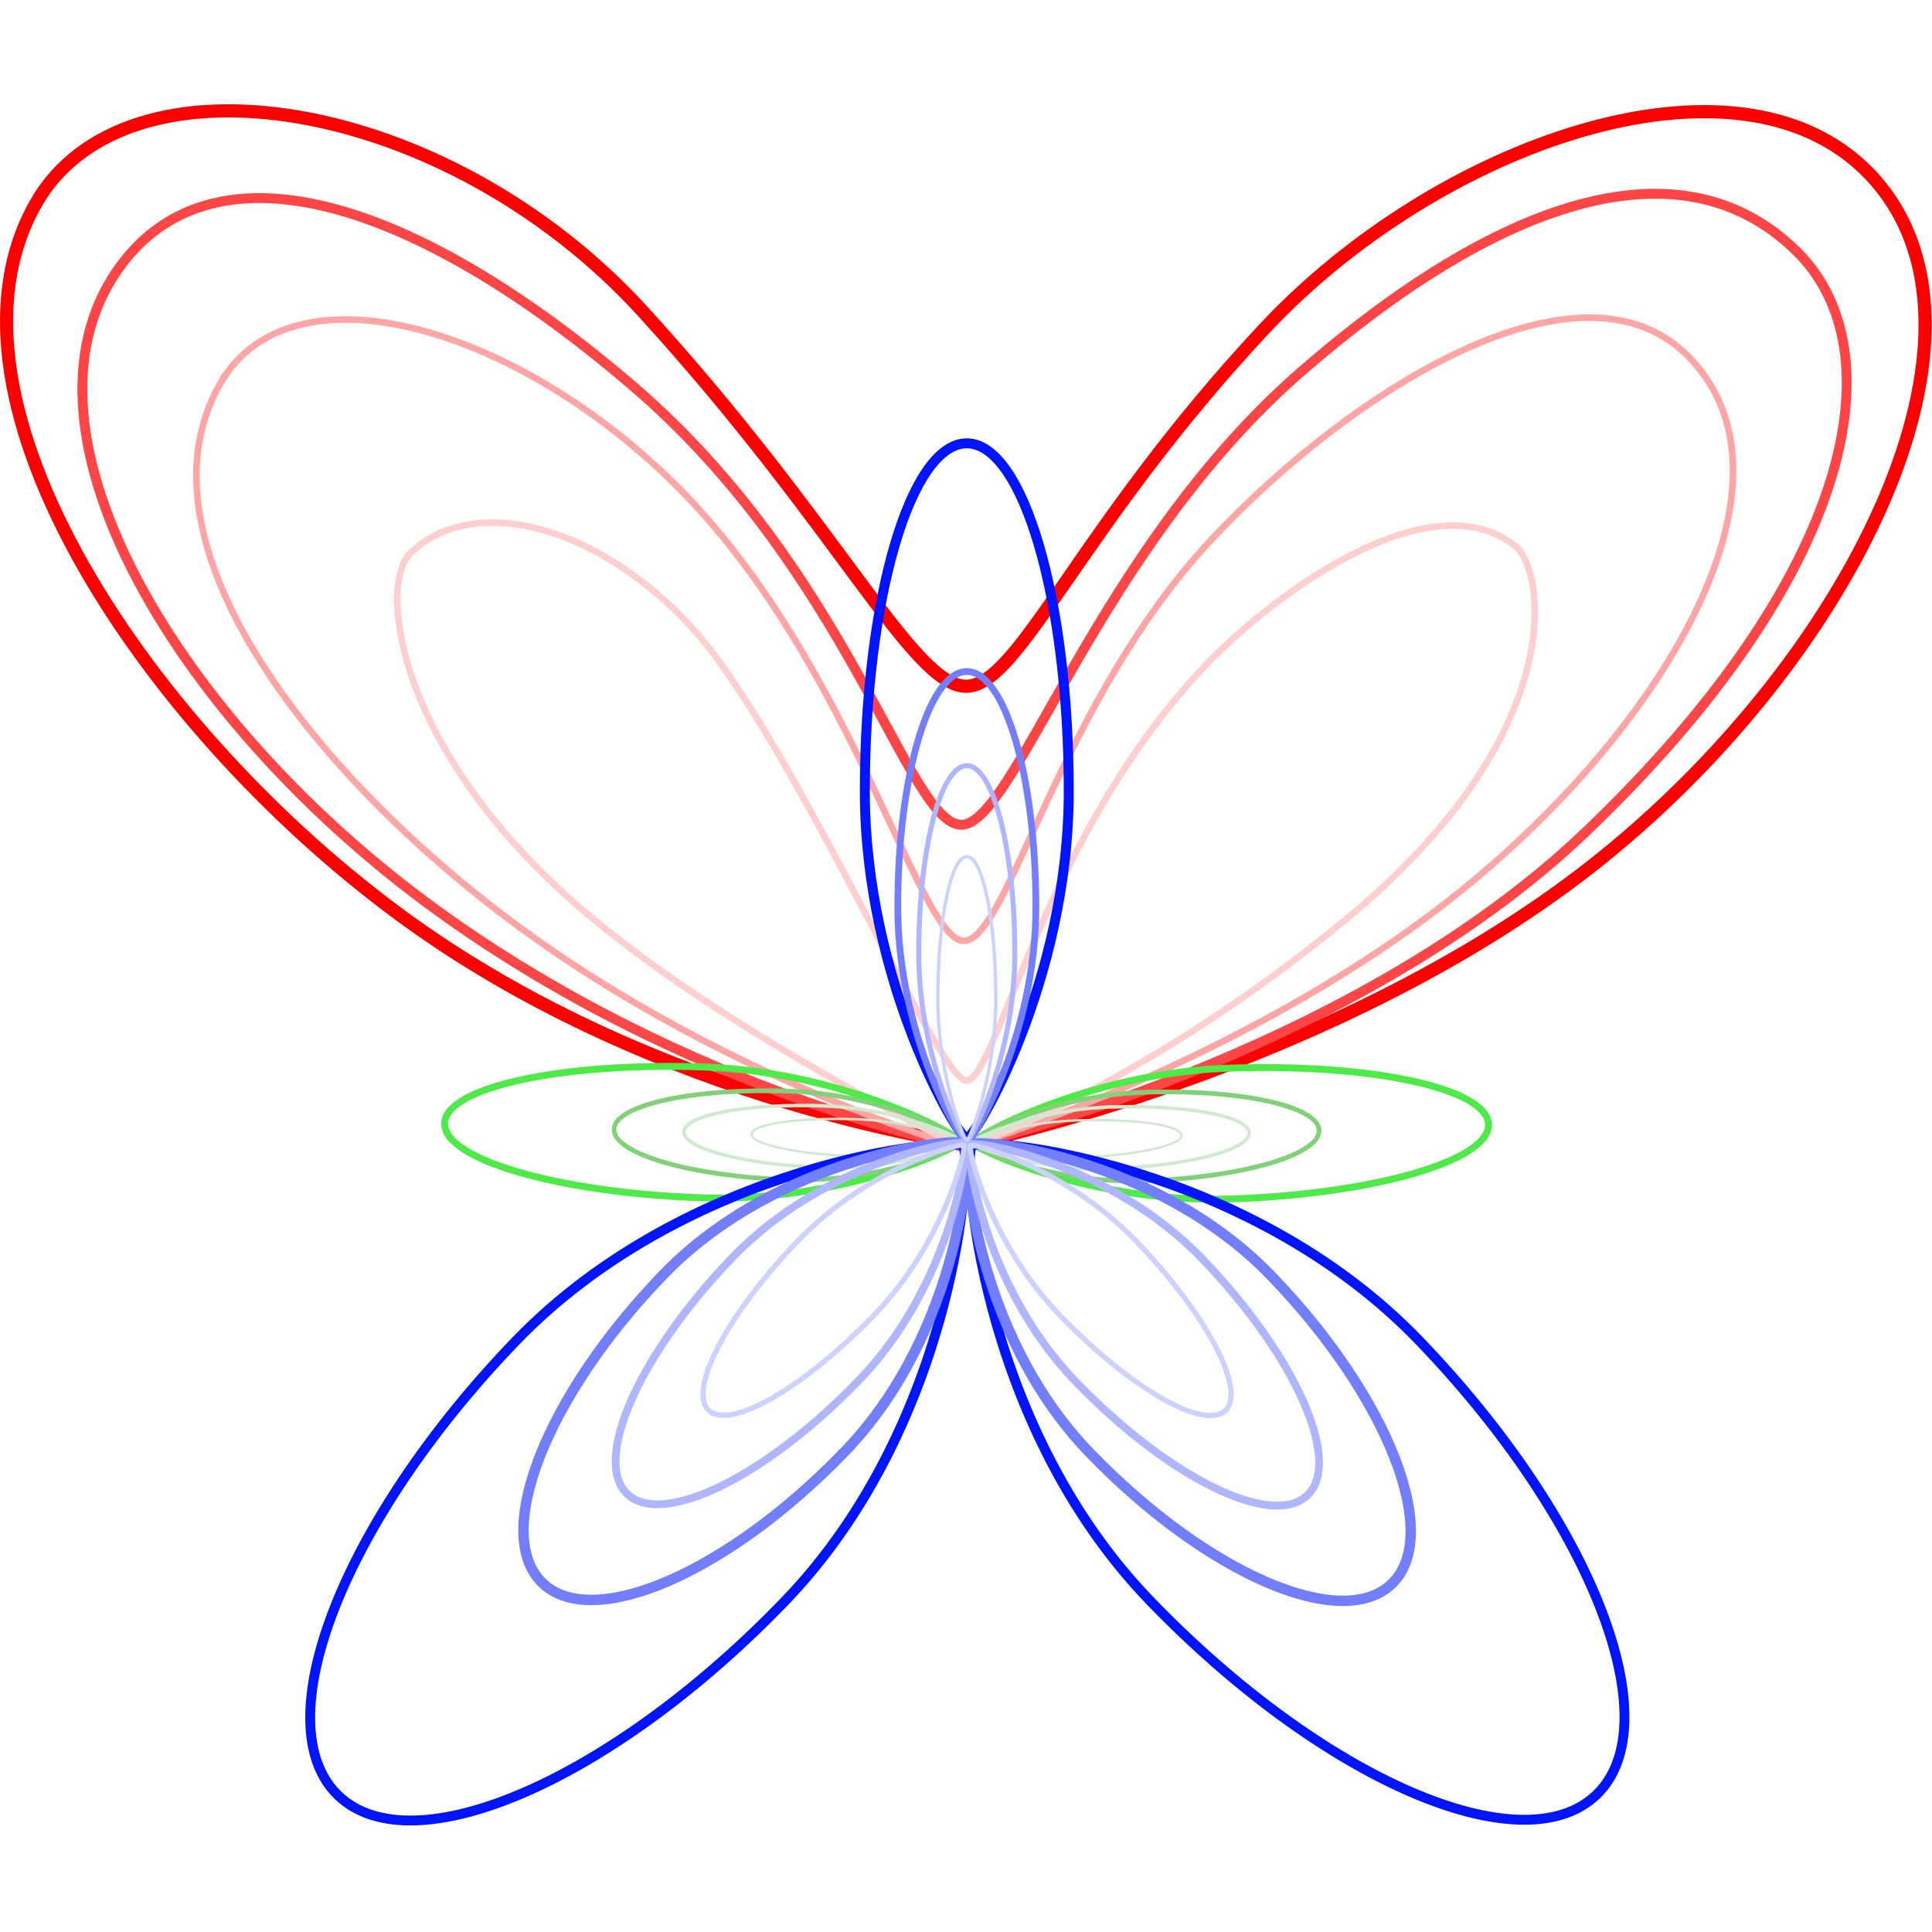
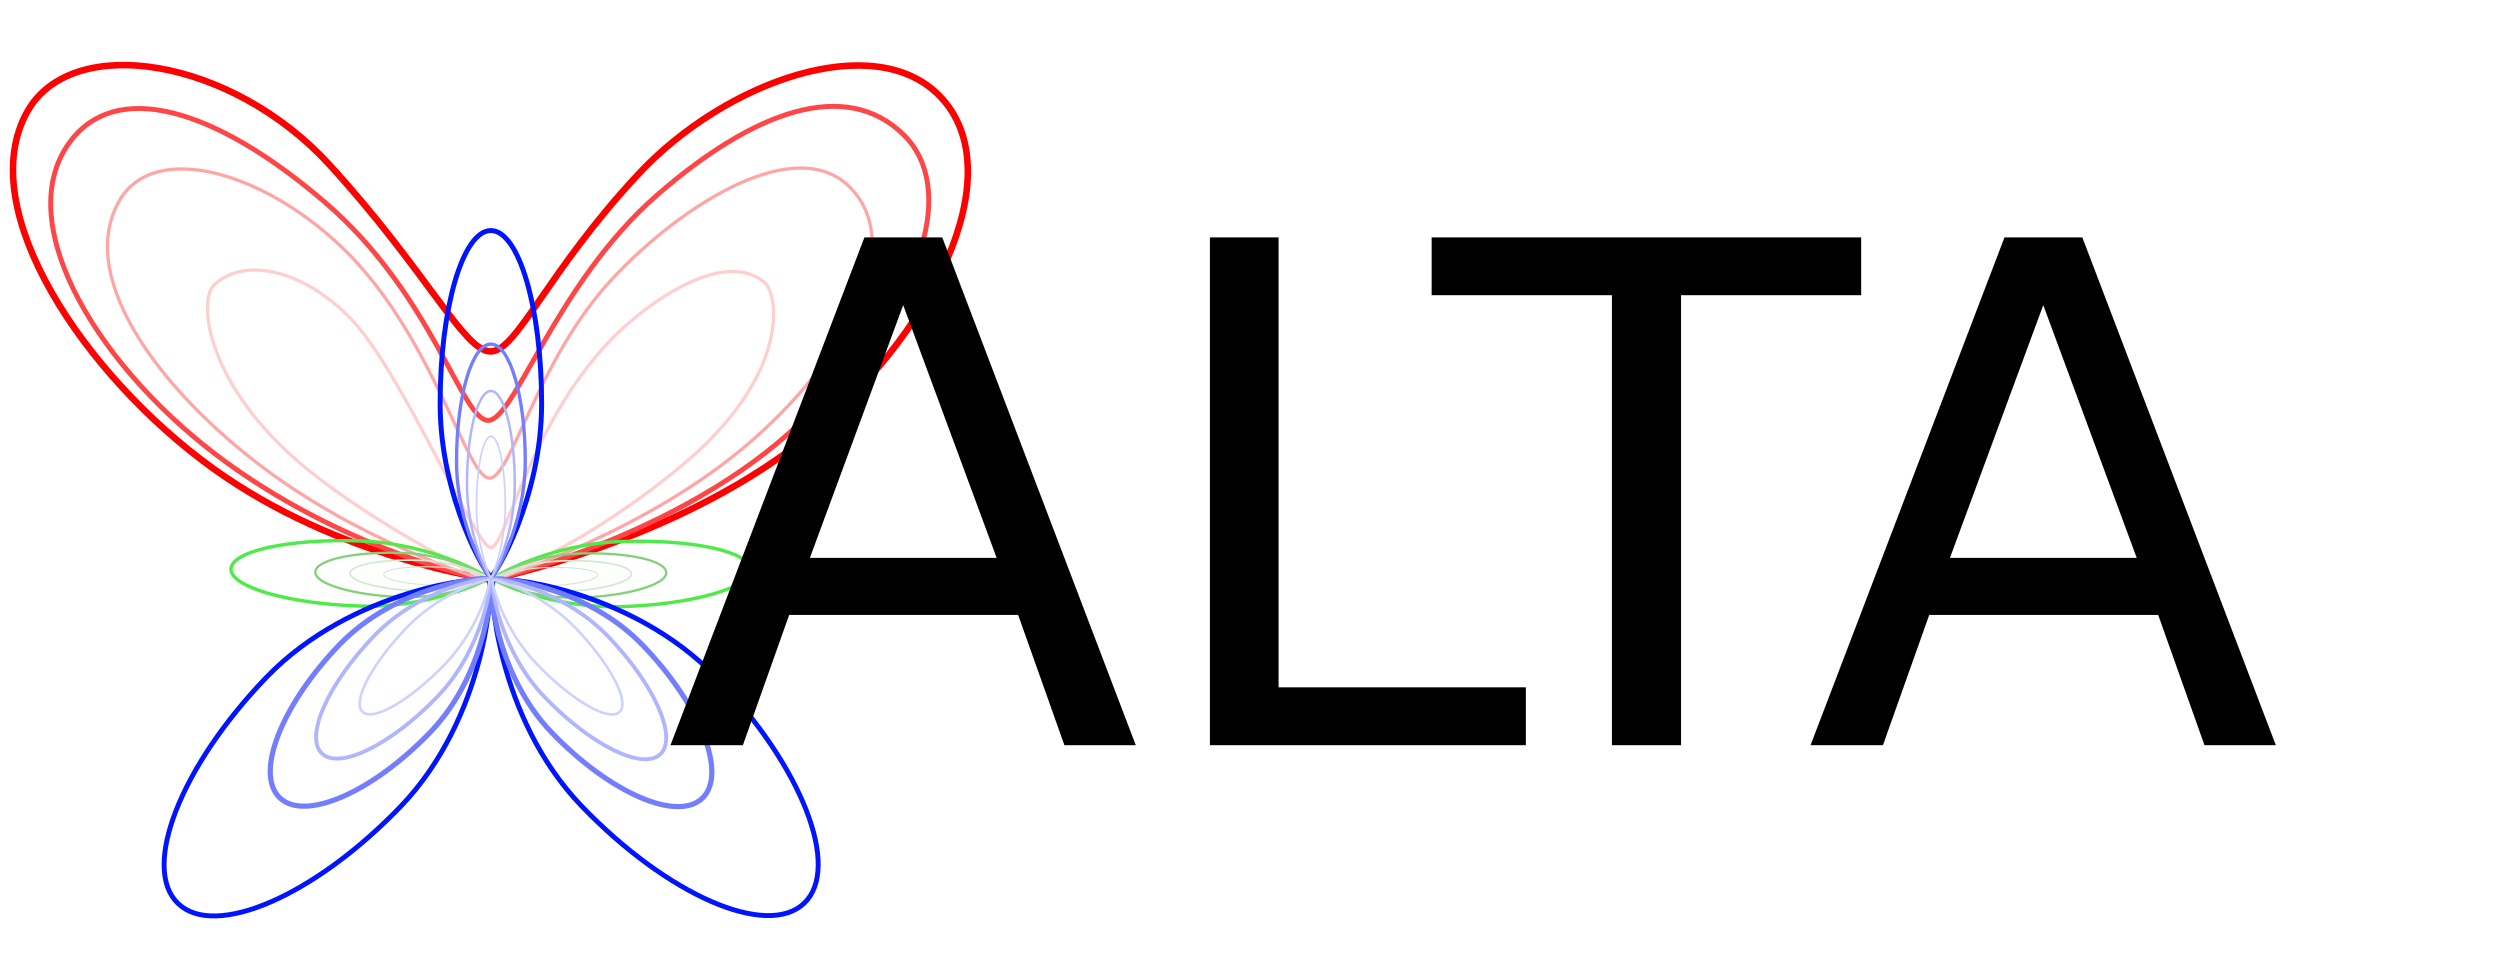
- <svg xmlns="http://www.w3.org/2000/svg" width="100" height="100" id="svg2" version="1.1">
+ <svg xmlns="http://www.w3.org/2000/svg" width="260" height="100" id="svg2" version="1.1">
  <defs id="defs4" />
-   <g id="layer1" transform="translate(-218.7274,-400.848)">
-     <g id="g3008" transform="matrix(0.340257,0,0,0.340257,144.3039,328.9988)">
+   <g id="layer1" transform="translate(-218.7274,-395.3327)">
+     <g id="g3008" transform="matrix(0.340257,0,0,0.340257,145.3141,324.514)">
      <path id="path3913-2" d="m 224.124,242.212 c 13.75,-24.385 62.58,-16.294 92.342,16.275 29.762,32.568 41.126,57.069 49.221,57.069 8.095,0 17.172,-24.199 45.311,-54.328 26.281,-28.14 71.93,-44.491 92.037,-23.69 22.688,23.471 -2.733,74.439 -42.234,105.408 -39.501,30.969 -94.76,42.275 -94.76,42.275 0,0 -46.478,-5.968 -85.352,-34.054 -38.874,-28.086 -73.465,-78.983 -56.565,-108.954 z" style="fill:none;stroke:#ff0000;stroke-width:2;stroke-linecap:butt;stroke-linejoin:miter;stroke-miterlimit:4;stroke-opacity:1;stroke-dasharray:none" />
      <path id="path3913-2-2" d="m 236.624,252.212 c 14.178,-20.338 44.924,-11.019 78.413,17.703 32.976,28.283 41.84,66.712 49.935,66.712 8.095,0 20.626,-41.924 51.74,-68.971 29.495,-25.64 57.46,-35.74 75.251,-18.333 15.569,15.233 8.695,49.439 -31.877,88.265 -36.264,34.703 -94.866,48.011 -94.866,48.011 0,0 -41.014,-7.775 -79.888,-35.862 -38.874,-28.086 -66.122,-72.547 -48.708,-97.525 z" style="fill:none;stroke:#ff4545;stroke-width:1.5;stroke-linecap:butt;stroke-linejoin:miter;stroke-miterlimit:4;stroke-opacity:1;stroke-dasharray:none" />
      <path id="path3913" d="m 252.143,269.648 c 11.223,-19.903 48.455,-7.761 72.748,18.822 24.292,26.583 33.859,65.82 40.467,65.82 6.607,0 14.6,-36.367 37.567,-60.96 21.451,-22.969 56.378,-44.768 72.79,-27.79 18.519,19.157 -4.272,57.26 -36.513,82.538 -32.241,25.278 -73.934,37.73 -73.934,37.73 0,0 -34.642,-9.845 -66.372,-32.769 -31.73,-22.925 -60.547,-58.929 -46.753,-83.392 z" style="fill:none;stroke:#ffa5a5;stroke-width:1px;stroke-linecap:butt;stroke-linejoin:miter;stroke-opacity:1" />
      <path id="path3913-4" d="m 281.25,295.184 c 9.896,-9.231 28.951,-3.811 42.926,11.68 15.018,16.646 37.252,68.678 41.538,68.678 4.643,0 11.682,-37.65 36.853,-63.638 10.83,-11.182 34.185,-27.813 46.719,-17.612 4.53,3.687 8.407,28.689 -26.156,57.002 -31.693,25.962 -57.862,34.516 -57.862,34.516 0,0 -34.107,-16.452 -56.372,-34.912 C 278.761,325.912 276.125,299.964 281.25,295.184 z" style="fill:none;stroke:#ffcece;stroke-width:1px;stroke-linecap:butt;stroke-linejoin:miter;stroke-opacity:1" />
      <g transform="translate(0,-12)" id="g4237">
        <path style="fill:none;stroke:#4eeb48;stroke-width:1.048;stroke-miterlimit:4;stroke-opacity:1;stroke-dashoffset:0" d="m 325.988,385.48 c 21.688,0.774 38.94,10.625 38.914,11.344 -0.028,0.77 -17.936,9.314 -39.624,8.54 -21.688,-0.774 -39.11,-5.853 -38.914,-11.344 0.196,-5.491 17.936,-9.314 39.624,-8.54 z" id="path3061-7" />
        <path style="fill:none;stroke:#82d178;stroke-width:0.71;stroke-miterlimit:4;stroke-opacity:1;stroke-dashoffset:0" d="m 338.968,389.153 c 14.686,0.524 26.369,7.195 26.351,7.682 -0.019,0.521 -12.146,6.307 -26.832,5.783 -14.686,-0.524 -26.484,-3.963 -26.351,-7.682 0.133,-3.718 12.146,-6.307 26.832,-5.783 z" id="path3061-3-9" />
        <path style="fill:none;stroke:#d0eacf;stroke-width:0.529;stroke-miterlimit:4;stroke-opacity:1;stroke-dashoffset:0" d="m 344.164,391.394 c 11.721,0.418 21.068,5.103 21.056,5.441 -0.013,0.363 -9.669,4.345 -21.39,3.926 -11.721,-0.418 -21.148,-2.855 -21.056,-5.441 0.092,-2.587 9.669,-4.345 21.39,-3.926 z" id="path3061-3-5-0" />
        <path style="fill:none;stroke:#cfe9cf;stroke-width:0.357;stroke-miterlimit:4;stroke-opacity:1;stroke-dashoffset:0" d="m 349.193,393.43 c 8.861,0.316 15.951,3.194 15.944,3.399 -0.008,0.219 -7.284,2.57 -16.146,2.253 -8.861,-0.316 -16,-1.838 -15.944,-3.399 0.056,-1.561 7.284,-2.57 16.146,-2.253 z" id="path3061-3-5-9-3" />
      </g>
      <path id="path3061-2-9" d="m 338.174,454.678 c 26.232,-27.253 28.514,-67.75 27.032,-69.176 -1.588,-1.529 -41.82,2.44 -68.052,29.692 -26.232,27.253 -38.315,58.184 -26.987,69.087 11.327,10.903 41.775,-2.351 68.007,-29.603 z" style="fill:none;stroke:#0014ff;stroke-width:1.5;stroke-miterlimit:4;stroke-opacity:1;stroke-dasharray:none;stroke-dashoffset:0" />
      <g id="g4237-4" transform="matrix(-1,0,0,1,731.5222,-11.82353)">
        <path style="fill:none;stroke:#4eeb48;stroke-width:1.048;stroke-miterlimit:4;stroke-opacity:1;stroke-dashoffset:0" d="m 325.988,385.48 c 21.688,0.774 38.94,10.625 38.914,11.344 -0.028,0.77 -17.936,9.314 -39.624,8.54 -21.688,-0.774 -39.11,-5.853 -38.914,-11.344 0.196,-5.491 17.936,-9.314 39.624,-8.54 z" id="path3061-7-7" />
        <path style="fill:none;stroke:#82d178;stroke-width:0.71;stroke-miterlimit:4;stroke-opacity:1;stroke-dashoffset:0" d="m 338.968,389.153 c 14.686,0.524 26.369,7.195 26.351,7.682 -0.019,0.521 -12.146,6.307 -26.832,5.783 -14.686,-0.524 -26.484,-3.963 -26.351,-7.682 0.133,-3.718 12.146,-6.307 26.832,-5.783 z" id="path3061-3-9-6" />
        <path style="fill:none;stroke:#d0eacf;stroke-width:0.529;stroke-miterlimit:4;stroke-opacity:1;stroke-dashoffset:0" d="m 344.164,391.394 c 11.721,0.418 21.068,5.103 21.056,5.441 -0.013,0.363 -9.669,4.345 -21.39,3.926 -11.721,-0.418 -21.148,-2.855 -21.056,-5.441 0.092,-2.587 9.669,-4.345 21.39,-3.926 z" id="path3061-3-5-0-8" />
        <path style="fill:none;stroke:#cfe9cf;stroke-width:0.357;stroke-miterlimit:4;stroke-opacity:1;stroke-dashoffset:0" d="m 349.193,393.43 c 8.861,0.316 15.951,3.194 15.944,3.399 -0.008,0.219 -7.284,2.57 -16.146,2.253 -8.861,-0.316 -16,-1.838 -15.944,-3.399 0.056,-1.561 7.284,-2.57 16.146,-2.253 z" id="path3061-3-5-9-3-1" />
      </g>
      <path id="path3061-3-2-0" d="m 347.292,431.915 c 17.763,-18.454 19.279,-45.817 18.275,-46.783 -1.076,-1.035 -28.289,1.592 -46.052,20.046 -17.763,18.455 -25.945,39.4 -18.275,46.783 7.67,7.383 28.289,-1.592 46.052,-20.046 z" style="fill:none;stroke:#737eff;stroke-width:1.585;stroke-miterlimit:4;stroke-opacity:1;stroke-dashoffset:0" />
      <path id="path3061-2" d="m 393.583,454.568 c -26.232,-27.253 -28.47,-67.66 -26.987,-69.087 1.588,-1.529 41.775,2.351 68.007,29.603 26.232,27.253 38.315,58.184 26.987,69.087 -11.327,10.903 -41.775,-2.351 -68.007,-29.603 z" style="fill:none;stroke:#0014ff;stroke-width:1.5;stroke-miterlimit:4;stroke-opacity:1;stroke-dasharray:none;stroke-dashoffset:0" />
      <path id="path3061-3-2" d="m 384.398,432.05 c -17.763,-18.454 -19.279,-45.817 -18.275,-46.783 1.076,-1.035 28.289,1.592 46.052,20.046 17.763,18.455 25.945,39.4 18.275,46.783 -7.67,7.383 -28.289,-1.592 -46.052,-20.046 z" style="fill:none;stroke:#737eff;stroke-width:1.585;stroke-miterlimit:4;stroke-opacity:1;stroke-dashoffset:0" />
      <path id="path3061" d="m 381.306,331.489 c 0,29.209 -14.389,52.888 -15.51,52.888 -1.201,0 -15.51,-23.679 -15.51,-52.888 0,-29.209 6.944,-52.888 15.51,-52.888 8.566,0 15.51,23.679 15.51,52.888 z" style="fill:none;stroke:#0014ff;stroke-width:1.518;stroke-miterlimit:4;stroke-opacity:1;stroke-dashoffset:0" />
      <path id="path3061-3" d="m 376.304,349.125 c 0,19.78 -9.744,35.814 -10.503,35.814 -0.813,0 -10.503,-16.035 -10.503,-35.814 0,-19.78 4.702,-35.814 10.503,-35.814 5.801,0 10.503,16.034 10.503,35.814 z" style="fill:none;stroke:#737eff;stroke-width:1.028;stroke-miterlimit:4;stroke-opacity:1;stroke-dashoffset:0" />
      <path id="path3061-3-5-7-2" d="m 349.47,421.048 c 14.177,-14.728 16.705,-35.297 16.007,-35.969 -0.748,-0.72 -21.156,2.639 -35.333,17.367 -14.177,14.728 -21.343,30.833 -16.007,35.969 5.337,5.137 21.156,-2.639 35.333,-17.367 z" style="fill:none;stroke:#afb5ff;stroke-width:1.181;stroke-miterlimit:4;stroke-opacity:1;stroke-dashoffset:0" />
      <path id="path3061-3-5-7" d="m 382.286,421.251 c -14.177,-14.728 -16.705,-35.297 -16.007,-35.969 0.748,-0.72 21.156,2.639 35.333,17.367 14.177,14.728 21.343,30.833 16.007,35.969 -5.337,5.137 -21.156,-2.639 -35.333,-17.367 z" style="fill:none;stroke:#afb5ff;stroke-width:1.181;stroke-miterlimit:4;stroke-opacity:1;stroke-dashoffset:0" />
      <path id="path3061-3-5" d="m 373.102,356.221 c 0,15.786 -6.779,28.583 -7.307,28.583 -0.566,0 -7.307,-12.797 -7.307,-28.583 0,-15.786 3.272,-28.583 7.307,-28.583 4.036,0 7.307,12.797 7.307,28.583 z" style="fill:none;stroke:#afb5ff;stroke-width:0.766;stroke-miterlimit:4;stroke-opacity:1;stroke-dashoffset:0" />
      <path id="path3061-3-5-9-0" d="m 379.898,411.18 c -10.718,-11.135 -13.998,-25.368 -13.577,-25.773 0.451,-0.435 14.519,3.415 25.236,14.55 10.718,11.135 16.796,22.674 13.577,25.773 -3.22,3.099 -14.518,-3.415 -25.236,-14.55 z" style="fill:none;stroke:#cdd1ff;stroke-width:0.797;stroke-miterlimit:4;stroke-opacity:1;stroke-dashoffset:0" />
      <path id="path3061-3-5-9" d="m 370.21,363.084 c 0,11.934 -4.09,21.609 -4.409,21.609 -0.341,0 -4.409,-9.675 -4.409,-21.609 0,-11.934 1.974,-21.609 4.409,-21.609 2.435,0 4.409,9.675 4.409,21.609 z" style="fill:none;stroke:#cdd1ff;stroke-width:0.517;stroke-miterlimit:4;stroke-opacity:1;stroke-dashoffset:0" />
      <path id="path3061-3-5-9-0-5" d="m 351.769,411.133 c 10.718,-11.135 13.998,-25.368 13.577,-25.773 -0.451,-0.435 -14.519,3.415 -25.236,14.55 -10.718,11.135 -16.796,22.674 -13.577,25.773 3.22,3.099 14.518,-3.415 25.236,-14.55 z" style="fill:none;stroke:#cdd1ff;stroke-width:0.797;stroke-miterlimit:4;stroke-opacity:1;stroke-dashoffset:0" />
    </g>
+     <text xml:space="preserve" style="font-size:72.441px;font-style:normal;font-variant:normal;font-weight:normal;font-stretch:normal;line-height:125%;letter-spacing:0px;word-spacing:0px;fill:#000000;fill-opacity:1;stroke:none;font-family:Comfortaa;-inkscape-font-specification:Comfortaa" x="287.893" y="472.833" id="text3009">
+       <tspan id="tspan3011" x="287.893" y="472.833" style="font-style:normal;font-variant:normal;font-weight:normal;font-stretch:normal;font-family:DejaVu Sans;-inkscape-font-specification:DejaVu Sans">ALTA</tspan>
+     </text>
  </g>
</svg>
